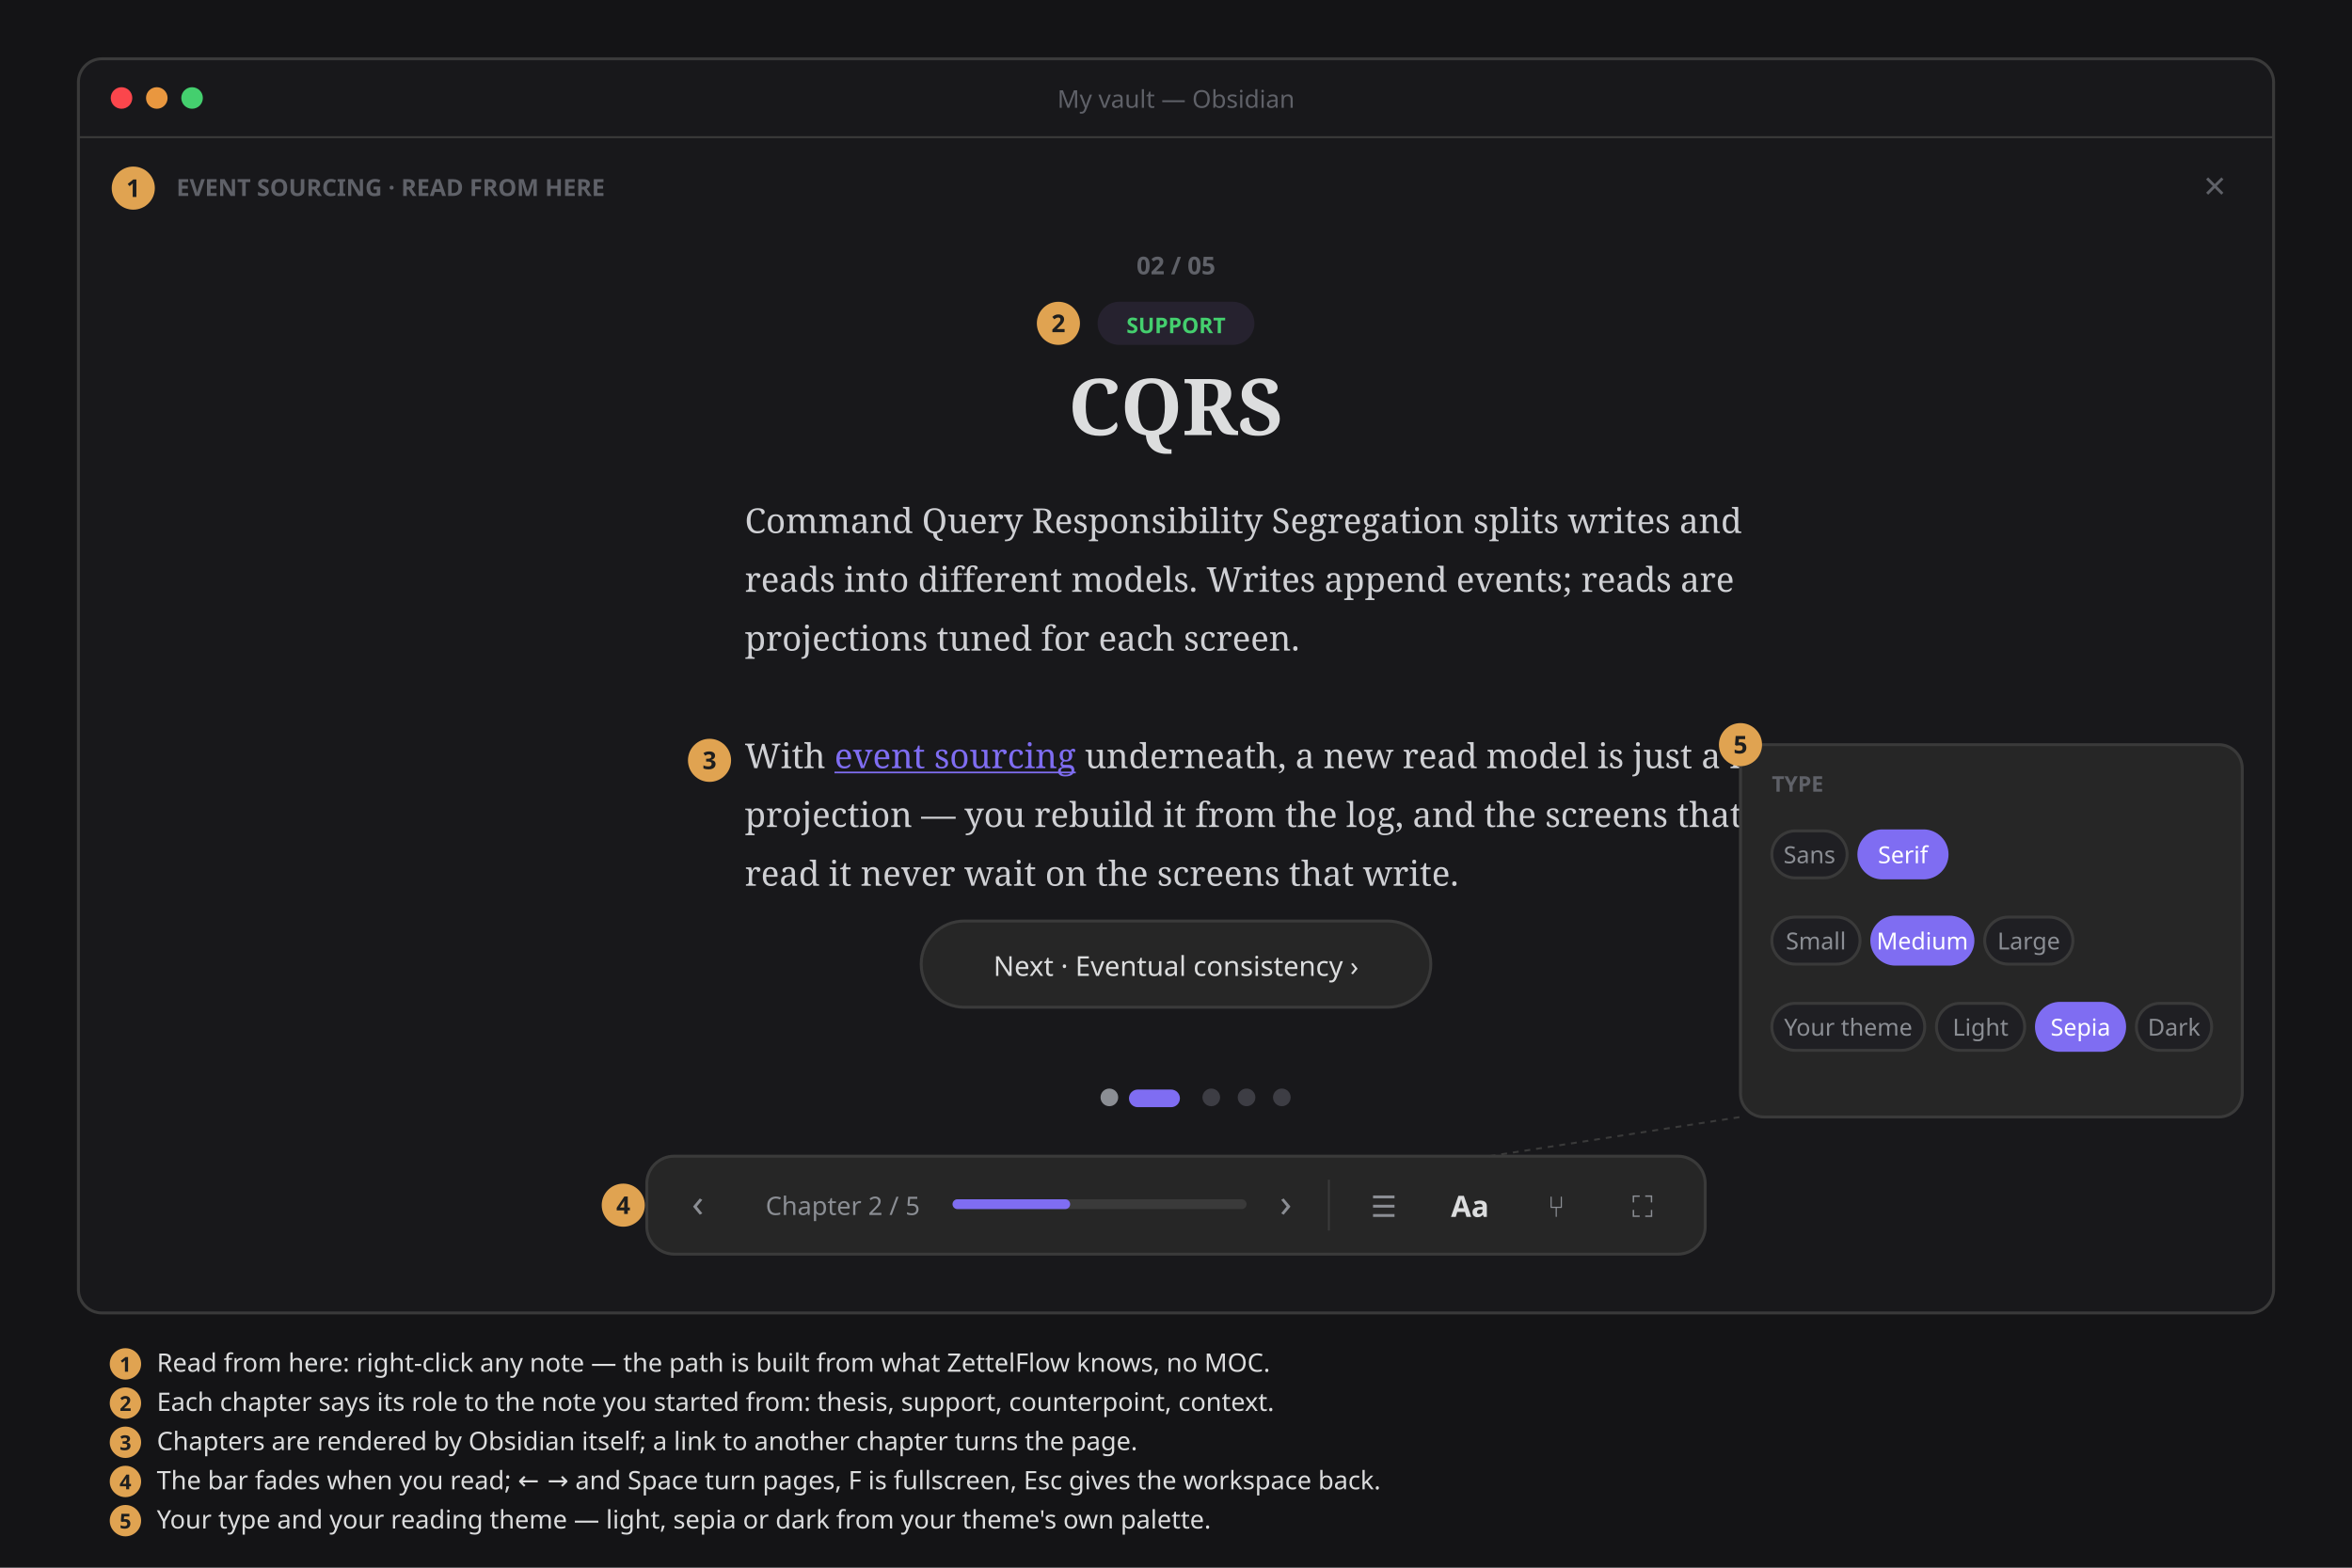
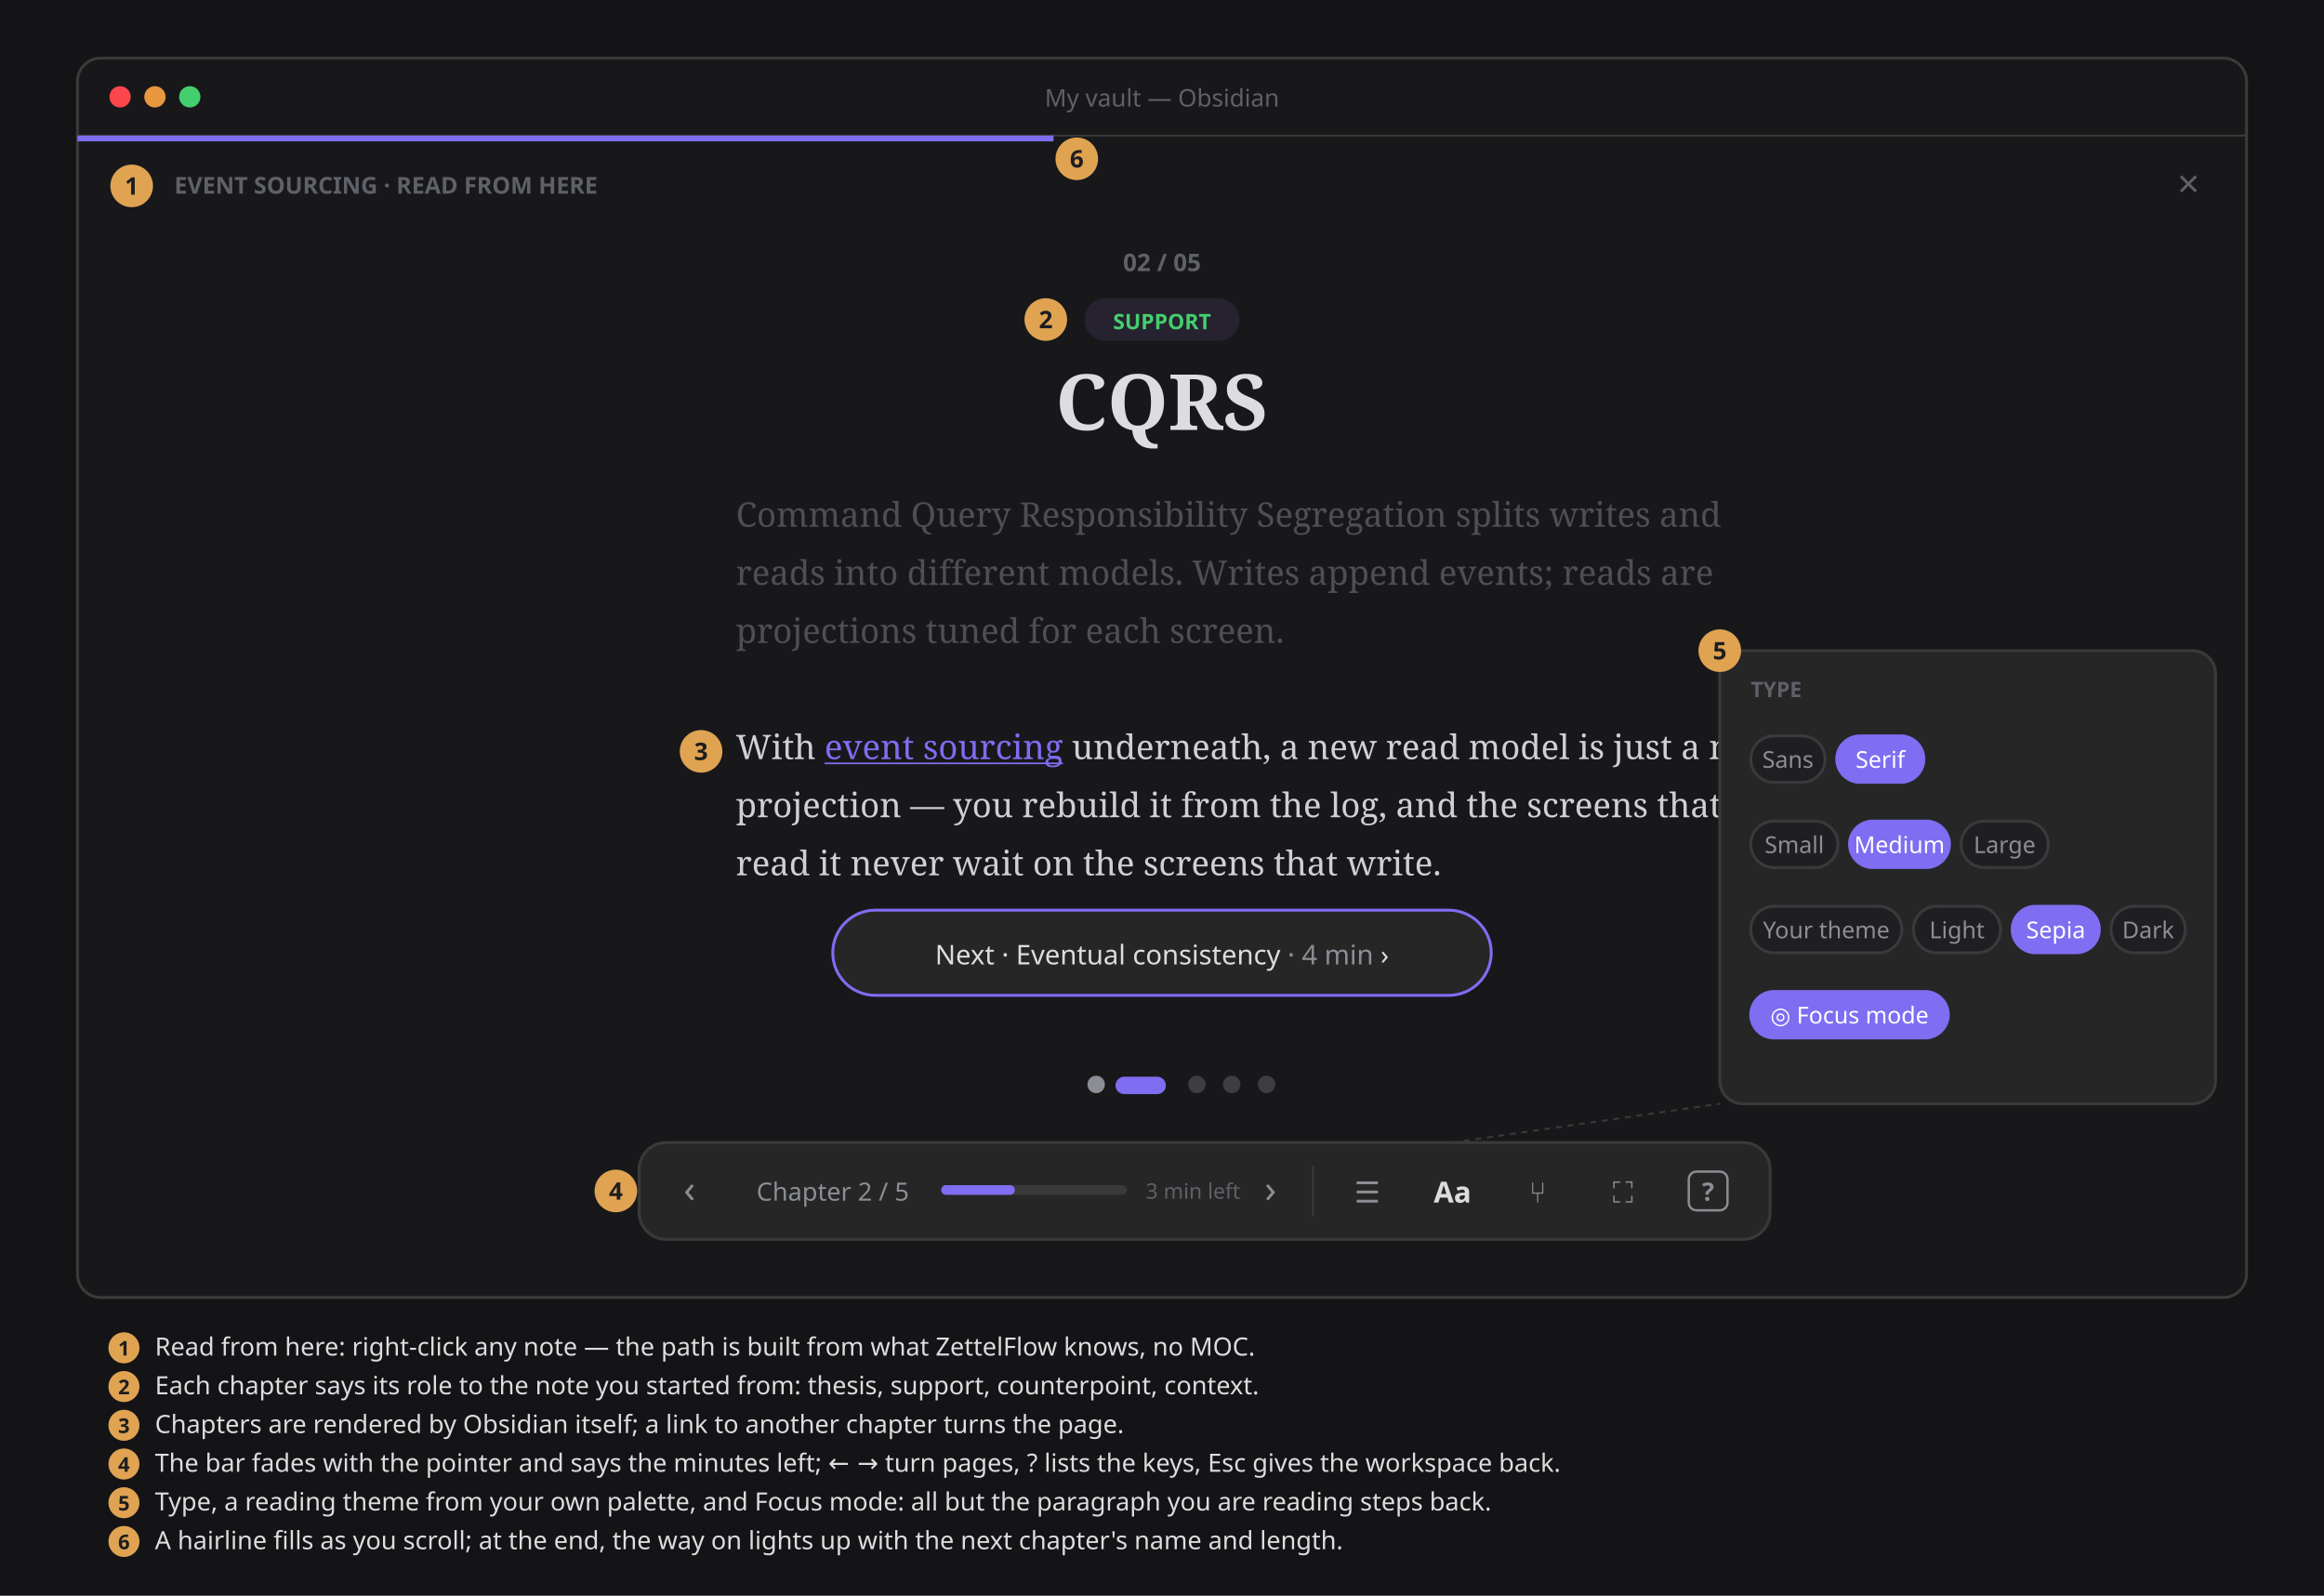
- <svg xmlns="http://www.w3.org/2000/svg" width="1200" height="800" viewBox="0 0 1200 800" role="img" aria-label="The ZettelFlow Reader: a chapter of a reading path, full window, with the bar, the dots and the type panel">
-   <rect width="1200" height="800" fill="#141416" />
+ <svg xmlns="http://www.w3.org/2000/svg" width="1200" height="824" viewBox="0 0 1200 824" role="img" aria-label="The ZettelFlow Reader: a chapter in focus mode, the progress hairline across the top, the minutes left in the bar, and the type panel with Focus mode on">
+   <rect width="1200" height="824" fill="#141416" />
  <rect x="40" y="30" width="1120" height="640" rx="12" fill="#18181b" stroke="#3a3a3a" stroke-width="1.5" />
  <circle cx="62" cy="50" r="5.5" fill="#fb464c" stroke="none" stroke-width="0" />
  <circle cx="80" cy="50" r="5.5" fill="#e9973f" stroke="none" stroke-width="0" />
  <circle cx="98" cy="50" r="5.5" fill="#44cf6e" stroke="none" stroke-width="0" />
  <text x="600" y="55" fill="#5f6168" font-family="sans-serif" font-size="12.5" font-weight="400" text-anchor="middle">My vault — Obsidian</text>
  <line x1="40" y1="70" x2="1160" y2="70" stroke="#3a3a3a" stroke-width="1" />
+   <rect x="40" y="70" width="504" height="3" fill="#7f6df2" />
  <text x="90" y="100" fill="#5f6168" font-family="sans-serif" font-size="12" font-weight="600" text-anchor="start">EVENT SOURCING  ·  READ FROM HERE</text>
  <text x="1130" y="102" fill="#5f6168" font-family="sans-serif" font-size="20" font-weight="400" text-anchor="middle">×</text>
  <text x="600" y="140" fill="#5f6168" font-family="sans-serif" font-size="12.5" font-weight="600" text-anchor="middle">02  /  05</text>
  <rect x="560" y="154" width="80" height="22" rx="11" fill="#26222f" stroke="none" stroke-width="1.5" />
  <text x="600" y="170" fill="#44cf6e" font-family="sans-serif" font-size="11" font-weight="700" text-anchor="middle">SUPPORT</text>
  <text x="600" y="222" fill="#dcddde" font-family="Georgia, serif" font-size="40" font-weight="700" text-anchor="middle">CQRS</text>
-   <text x="380" y="272" fill="#cfd0d4" font-family="Georgia, serif" font-size="17.5" font-weight="400" text-anchor="start">Command Query Responsibility Segregation splits writes and</text>
-   <text x="380" y="302" fill="#cfd0d4" font-family="Georgia, serif" font-size="17.5" font-weight="400" text-anchor="start">reads into different models. Writes append events; reads are</text>
-   <text x="380" y="332" fill="#cfd0d4" font-family="Georgia, serif" font-size="17.5" font-weight="400" text-anchor="start">projections tuned for each screen.</text>
+   <text x="380" y="272" fill="#cfd0d4" opacity="0.3" font-family="Georgia, serif" font-size="17.5" font-weight="400" text-anchor="start">Command Query Responsibility Segregation splits writes and</text>
+   <text x="380" y="302" fill="#cfd0d4" opacity="0.3" font-family="Georgia, serif" font-size="17.5" font-weight="400" text-anchor="start">reads into different models. Writes append events; reads are</text>
+   <text x="380" y="332" fill="#cfd0d4" opacity="0.3" font-family="Georgia, serif" font-size="17.5" font-weight="400" text-anchor="start">projections tuned for each screen.</text>
  <text x="380" y="392" font-family="Georgia, serif" font-size="17.5" fill="#cfd0d4">With <tspan fill="#7f6df2" text-decoration="underline">event sourcing</tspan> underneath, a new read model is just a new</text>
  <text x="380" y="422" fill="#cfd0d4" font-family="Georgia, serif" font-size="17.5" font-weight="400" text-anchor="start">projection — you rebuild it from the log, and the screens that</text>
  <text x="380" y="452" fill="#cfd0d4" font-family="Georgia, serif" font-size="17.5" font-weight="400" text-anchor="start">read it never wait on the screens that write.</text>
-   <rect x="470" y="470" width="260" height="44" rx="22" fill="#262626" stroke="#3a3a3a" stroke-width="1.5" />
-   <text x="600" y="498" fill="#dcddde" font-family="sans-serif" font-size="14" font-weight="400" text-anchor="middle">Next · Eventual consistency  ›</text>
+   <rect x="430" y="470" width="340" height="44" rx="22" fill="#262626" stroke="#7f6df2" stroke-width="1.5" />
+   <text x="600" y="498" fill="#dcddde" font-family="sans-serif" font-size="14" font-weight="400" text-anchor="middle">Next · Eventual consistency  <tspan fill="#8b8e94">· 4 min</tspan>  ›</text>
  <circle cx="566" cy="560" r="4.5" fill="#8b8e94" stroke="none" stroke-width="0" />
  <rect x="576" y="556" width="26" height="9" rx="4.5" fill="#7f6df2" stroke="none" stroke-width="1.5" />
  <circle cx="618" cy="560" r="4.5" fill="#3d3d44" stroke="none" stroke-width="0" />
  <circle cx="636" cy="560" r="4.5" fill="#3d3d44" stroke="none" stroke-width="0" />
  <circle cx="654" cy="560" r="4.5" fill="#3d3d44" stroke="none" stroke-width="0" />
-   <rect x="330" y="590" width="540" height="50" rx="14" fill="#262626" stroke="#3a3a3a" stroke-width="1.5" />
+   <rect x="330" y="590" width="584" height="50" rx="14" fill="#262626" stroke="#3a3a3a" stroke-width="1.5" />
  <text x="356" y="621" fill="#8b8e94" font-family="sans-serif" font-size="20" font-weight="400" text-anchor="middle">‹</text>
  <text x="430" y="620" fill="#8b8e94" font-family="sans-serif" font-size="13" font-weight="400" text-anchor="middle">Chapter 2 / 5</text>
-   <rect x="486" y="612" width="150" height="5" rx="2.5" fill="#3a3a3a" stroke="none" stroke-width="1.5" />
-   <rect x="486" y="612" width="60" height="5" rx="2.5" fill="#7f6df2" stroke="none" stroke-width="1.5" />
+   <rect x="486" y="612" width="96" height="5" rx="2.5" fill="#3a3a3a" stroke="none" stroke-width="1.5" />
+   <rect x="486" y="612" width="38" height="5" rx="2.5" fill="#7f6df2" stroke="none" stroke-width="1.5" />
+   <text x="616" y="619" fill="#5f6168" font-family="sans-serif" font-size="11" font-weight="400" text-anchor="middle">3 min left</text>
  <text x="656" y="621" fill="#8b8e94" font-family="sans-serif" font-size="20" font-weight="400" text-anchor="middle">›</text>
  <line x1="678" y1="602" x2="678" y2="628" stroke="#3a3a3a" />
  <text x="706" y="621" fill="#8b8e94" font-family="sans-serif" font-size="15" font-weight="400" text-anchor="middle">☰</text>
  <text x="750" y="621" fill="#dcddde" font-family="sans-serif" font-size="15" font-weight="700" text-anchor="middle">Aa</text>
  <text x="794" y="621" fill="#8b8e94" font-family="sans-serif" font-size="15" font-weight="400" text-anchor="middle">⑂</text>
  <text x="838" y="621" fill="#8b8e94" font-family="sans-serif" font-size="15" font-weight="400" text-anchor="middle">⛶</text>
-   <rect x="888" y="380" width="256" height="190" rx="12" fill="#262626" stroke="#3a3a3a" stroke-width="1.5" />
-   <text x="904" y="404" fill="#5f6168" font-family="sans-serif" font-size="11" font-weight="700" text-anchor="start">TYPE</text>
-   <rect x="904" y="424" width="38.4" height="24" rx="12" fill="#1f1f23" stroke="#3a3a3a" stroke-width="1.5" />
-   <text x="923.2" y="440.5" fill="#8b8e94" font-family="sans-serif" font-size="12" font-weight="400" text-anchor="middle">Sans</text>
-   <rect x="948.4" y="424" width="45.0" height="24" rx="12" fill="#7f6df2" stroke="#7f6df2" stroke-width="1.5" />
-   <text x="970.9" y="440.5" fill="#fff" font-family="sans-serif" font-size="12" font-weight="400" text-anchor="middle">Serif</text>
-   <rect x="904" y="468" width="45.0" height="24" rx="12" fill="#1f1f23" stroke="#3a3a3a" stroke-width="1.5" />
-   <text x="926.5" y="484.5" fill="#8b8e94" font-family="sans-serif" font-size="12" font-weight="400" text-anchor="middle">Small</text>
-   <rect x="955.0" y="468" width="51.6" height="24" rx="12" fill="#7f6df2" stroke="#7f6df2" stroke-width="1.5" />
-   <text x="980.8" y="484.5" fill="#fff" font-family="sans-serif" font-size="12" font-weight="400" text-anchor="middle">Medium</text>
-   <rect x="1012.6" y="468" width="45.0" height="24" rx="12" fill="#1f1f23" stroke="#3a3a3a" stroke-width="1.5" />
-   <text x="1035.1" y="484.5" fill="#8b8e94" font-family="sans-serif" font-size="12" font-weight="400" text-anchor="middle">Large</text>
-   <rect x="904" y="512" width="78.0" height="24" rx="12" fill="#1f1f23" stroke="#3a3a3a" stroke-width="1.5" />
-   <text x="943.0" y="528.5" fill="#8b8e94" font-family="sans-serif" font-size="12" font-weight="400" text-anchor="middle">Your theme</text>
-   <rect x="988.0" y="512" width="45.0" height="24" rx="12" fill="#1f1f23" stroke="#3a3a3a" stroke-width="1.5" />
-   <text x="1010.5" y="528.5" fill="#8b8e94" font-family="sans-serif" font-size="12" font-weight="400" text-anchor="middle">Light</text>
-   <rect x="1039.0" y="512" width="45.0" height="24" rx="12" fill="#7f6df2" stroke="#7f6df2" stroke-width="1.5" />
-   <text x="1061.5" y="528.5" fill="#fff" font-family="sans-serif" font-size="12" font-weight="400" text-anchor="middle">Sepia</text>
-   <rect x="1090.0" y="512" width="38.4" height="24" rx="12" fill="#1f1f23" stroke="#3a3a3a" stroke-width="1.5" />
-   <text x="1109.2" y="528.5" fill="#8b8e94" font-family="sans-serif" font-size="12" font-weight="400" text-anchor="middle">Dark</text>
-   <path d="M760 590 L888 570" stroke="#3a3a3a" stroke-width="1" stroke-dasharray="3 3" fill="none" />
+   <rect x="872" y="605" width="20" height="20" rx="4" fill="none" stroke="#8b8e94" stroke-width="1.2" />
+   <text x="882" y="620" fill="#8b8e94" font-family="sans-serif" font-size="13" font-weight="700" text-anchor="middle">?</text>
+   <rect x="888" y="336" width="256" height="234" rx="12" fill="#262626" stroke="#3a3a3a" stroke-width="1.5" />
+   <text x="904" y="360" fill="#5f6168" font-family="sans-serif" font-size="11" font-weight="700" text-anchor="start">TYPE</text>
+   <rect x="904" y="380" width="38.4" height="24" rx="12" fill="#1f1f23" stroke="#3a3a3a" stroke-width="1.5" />
+   <text x="923.2" y="396.5" fill="#8b8e94" font-family="sans-serif" font-size="12" font-weight="400" text-anchor="middle">Sans</text>
+   <rect x="948.4" y="380" width="45.0" height="24" rx="12" fill="#7f6df2" stroke="#7f6df2" stroke-width="1.5" />
+   <text x="970.9" y="396.5" fill="#fff" font-family="sans-serif" font-size="12" font-weight="400" text-anchor="middle">Serif</text>
+   <rect x="904" y="424" width="45.0" height="24" rx="12" fill="#1f1f23" stroke="#3a3a3a" stroke-width="1.5" />
+   <text x="926.5" y="440.5" fill="#8b8e94" font-family="sans-serif" font-size="12" font-weight="400" text-anchor="middle">Small</text>
+   <rect x="955.0" y="424" width="51.6" height="24" rx="12" fill="#7f6df2" stroke="#7f6df2" stroke-width="1.5" />
+   <text x="980.8" y="440.5" fill="#fff" font-family="sans-serif" font-size="12" font-weight="400" text-anchor="middle">Medium</text>
+   <rect x="1012.6" y="424" width="45.0" height="24" rx="12" fill="#1f1f23" stroke="#3a3a3a" stroke-width="1.5" />
+   <text x="1035.1" y="440.5" fill="#8b8e94" font-family="sans-serif" font-size="12" font-weight="400" text-anchor="middle">Large</text>
+   <rect x="904" y="468" width="78.0" height="24" rx="12" fill="#1f1f23" stroke="#3a3a3a" stroke-width="1.5" />
+   <text x="943.0" y="484.5" fill="#8b8e94" font-family="sans-serif" font-size="12" font-weight="400" text-anchor="middle">Your theme</text>
+   <rect x="988.0" y="468" width="45.0" height="24" rx="12" fill="#1f1f23" stroke="#3a3a3a" stroke-width="1.5" />
+   <text x="1010.5" y="484.5" fill="#8b8e94" font-family="sans-serif" font-size="12" font-weight="400" text-anchor="middle">Light</text>
+   <rect x="1039.0" y="468" width="45.0" height="24" rx="12" fill="#7f6df2" stroke="#7f6df2" stroke-width="1.5" />
+   <text x="1061.5" y="484.5" fill="#fff" font-family="sans-serif" font-size="12" font-weight="400" text-anchor="middle">Sepia</text>
+   <rect x="1090.0" y="468" width="38.4" height="24" rx="12" fill="#1f1f23" stroke="#3a3a3a" stroke-width="1.5" />
+   <rect x="904" y="512" width="102" height="24" rx="12" fill="#7f6df2" stroke="#7f6df2" stroke-width="1.5" />
+   <text x="955" y="528.5" fill="#fff" font-family="sans-serif" font-size="12" font-weight="400" text-anchor="middle">◎  Focus mode</text>
+   <text x="1109.2" y="484.5" fill="#8b8e94" font-family="sans-serif" font-size="12" font-weight="400" text-anchor="middle">Dark</text>
+   <path d="M750 590 L888 570" stroke="#3a3a3a" stroke-width="1" stroke-dasharray="3 3" fill="none" />
  <circle cx="68" cy="96" r="11" fill="#e0a351" stroke="none" stroke-width="0" />
  <text x="68" y="100.5" fill="#1e1e1e" font-family="sans-serif" font-size="12.5" font-weight="700" text-anchor="middle">1</text>
  <circle cx="540" cy="165" r="11" fill="#e0a351" stroke="none" stroke-width="0" />
  <text x="540" y="169.5" fill="#1e1e1e" font-family="sans-serif" font-size="12.5" font-weight="700" text-anchor="middle">2</text>
  <circle cx="362" cy="388" r="11" fill="#e0a351" stroke="none" stroke-width="0" />
  <text x="362" y="392.5" fill="#1e1e1e" font-family="sans-serif" font-size="12.5" font-weight="700" text-anchor="middle">3</text>
  <circle cx="318" cy="615" r="11" fill="#e0a351" stroke="none" stroke-width="0" />
  <text x="318" y="619.5" fill="#1e1e1e" font-family="sans-serif" font-size="12.5" font-weight="700" text-anchor="middle">4</text>
-   <circle cx="888" cy="380" r="11" fill="#e0a351" stroke="none" stroke-width="0" />
-   <text x="888" y="384.5" fill="#1e1e1e" font-family="sans-serif" font-size="12.5" font-weight="700" text-anchor="middle">5</text>
+   <circle cx="888" cy="336" r="11" fill="#e0a351" stroke="none" stroke-width="0" />
+   <text x="888" y="340.5" fill="#1e1e1e" font-family="sans-serif" font-size="12.5" font-weight="700" text-anchor="middle">5</text>
+   <circle cx="556" cy="82" r="11" fill="#e0a351" stroke="none" stroke-width="0" />
+   <text x="556" y="86.5" fill="#1e1e1e" font-family="sans-serif" font-size="12.5" font-weight="700" text-anchor="middle">6</text>
  <circle cx="64" cy="696" r="8" fill="#e0a351" stroke="none" stroke-width="0" />
  <text x="64" y="700" fill="#1e1e1e" font-family="sans-serif" font-size="10.5" font-weight="700" text-anchor="middle">1</text>
  <text x="80" y="700" fill="#dcddde" font-family="sans-serif" font-size="13" font-weight="400" text-anchor="start">Read from here: right-click any note — the path is built from what ZettelFlow knows, no MOC.</text>
  <circle cx="64" cy="716" r="8" fill="#e0a351" stroke="none" stroke-width="0" />
  <text x="64" y="720" fill="#1e1e1e" font-family="sans-serif" font-size="10.5" font-weight="700" text-anchor="middle">2</text>
  <text x="80" y="720" fill="#dcddde" font-family="sans-serif" font-size="13" font-weight="400" text-anchor="start">Each chapter says its role to the note you started from: thesis, support, counterpoint, context.</text>
  <circle cx="64" cy="736" r="8" fill="#e0a351" stroke="none" stroke-width="0" />
  <text x="64" y="740" fill="#1e1e1e" font-family="sans-serif" font-size="10.5" font-weight="700" text-anchor="middle">3</text>
  <text x="80" y="740" fill="#dcddde" font-family="sans-serif" font-size="13" font-weight="400" text-anchor="start">Chapters are rendered by Obsidian itself; a link to another chapter turns the page.</text>
  <circle cx="64" cy="756" r="8" fill="#e0a351" stroke="none" stroke-width="0" />
  <text x="64" y="760" fill="#1e1e1e" font-family="sans-serif" font-size="10.5" font-weight="700" text-anchor="middle">4</text>
-   <text x="80" y="760" fill="#dcddde" font-family="sans-serif" font-size="13" font-weight="400" text-anchor="start">The bar fades when you read; ← → and Space turn pages, F is fullscreen, Esc gives the workspace back.</text>
+   <text x="80" y="760" fill="#dcddde" font-family="sans-serif" font-size="13" font-weight="400" text-anchor="start">The bar fades with the pointer and says the minutes left; ← → turn pages, ? lists the keys, Esc gives the workspace back.</text>
  <circle cx="64" cy="776" r="8" fill="#e0a351" stroke="none" stroke-width="0" />
  <text x="64" y="780" fill="#1e1e1e" font-family="sans-serif" font-size="10.5" font-weight="700" text-anchor="middle">5</text>
-   <text x="80" y="780" fill="#dcddde" font-family="sans-serif" font-size="13" font-weight="400" text-anchor="start">Your type and your reading theme — light, sepia or dark from your theme's own palette.</text>
+   <text x="80" y="780" fill="#dcddde" font-family="sans-serif" font-size="13" font-weight="400" text-anchor="start">Type, a reading theme from your own palette, and Focus mode: all but the paragraph you are reading steps back.</text>
+   <circle cx="64" cy="796" r="8" fill="#e0a351" stroke="none" stroke-width="0" />
+   <text x="64" y="800" fill="#1e1e1e" font-family="sans-serif" font-size="10.5" font-weight="700" text-anchor="middle">6</text>
+   <text x="80" y="800" fill="#dcddde" font-family="sans-serif" font-size="13" font-weight="400" text-anchor="start">A hairline fills as you scroll; at the end, the way on lights up with the next chapter's name and length.</text>
</svg>
